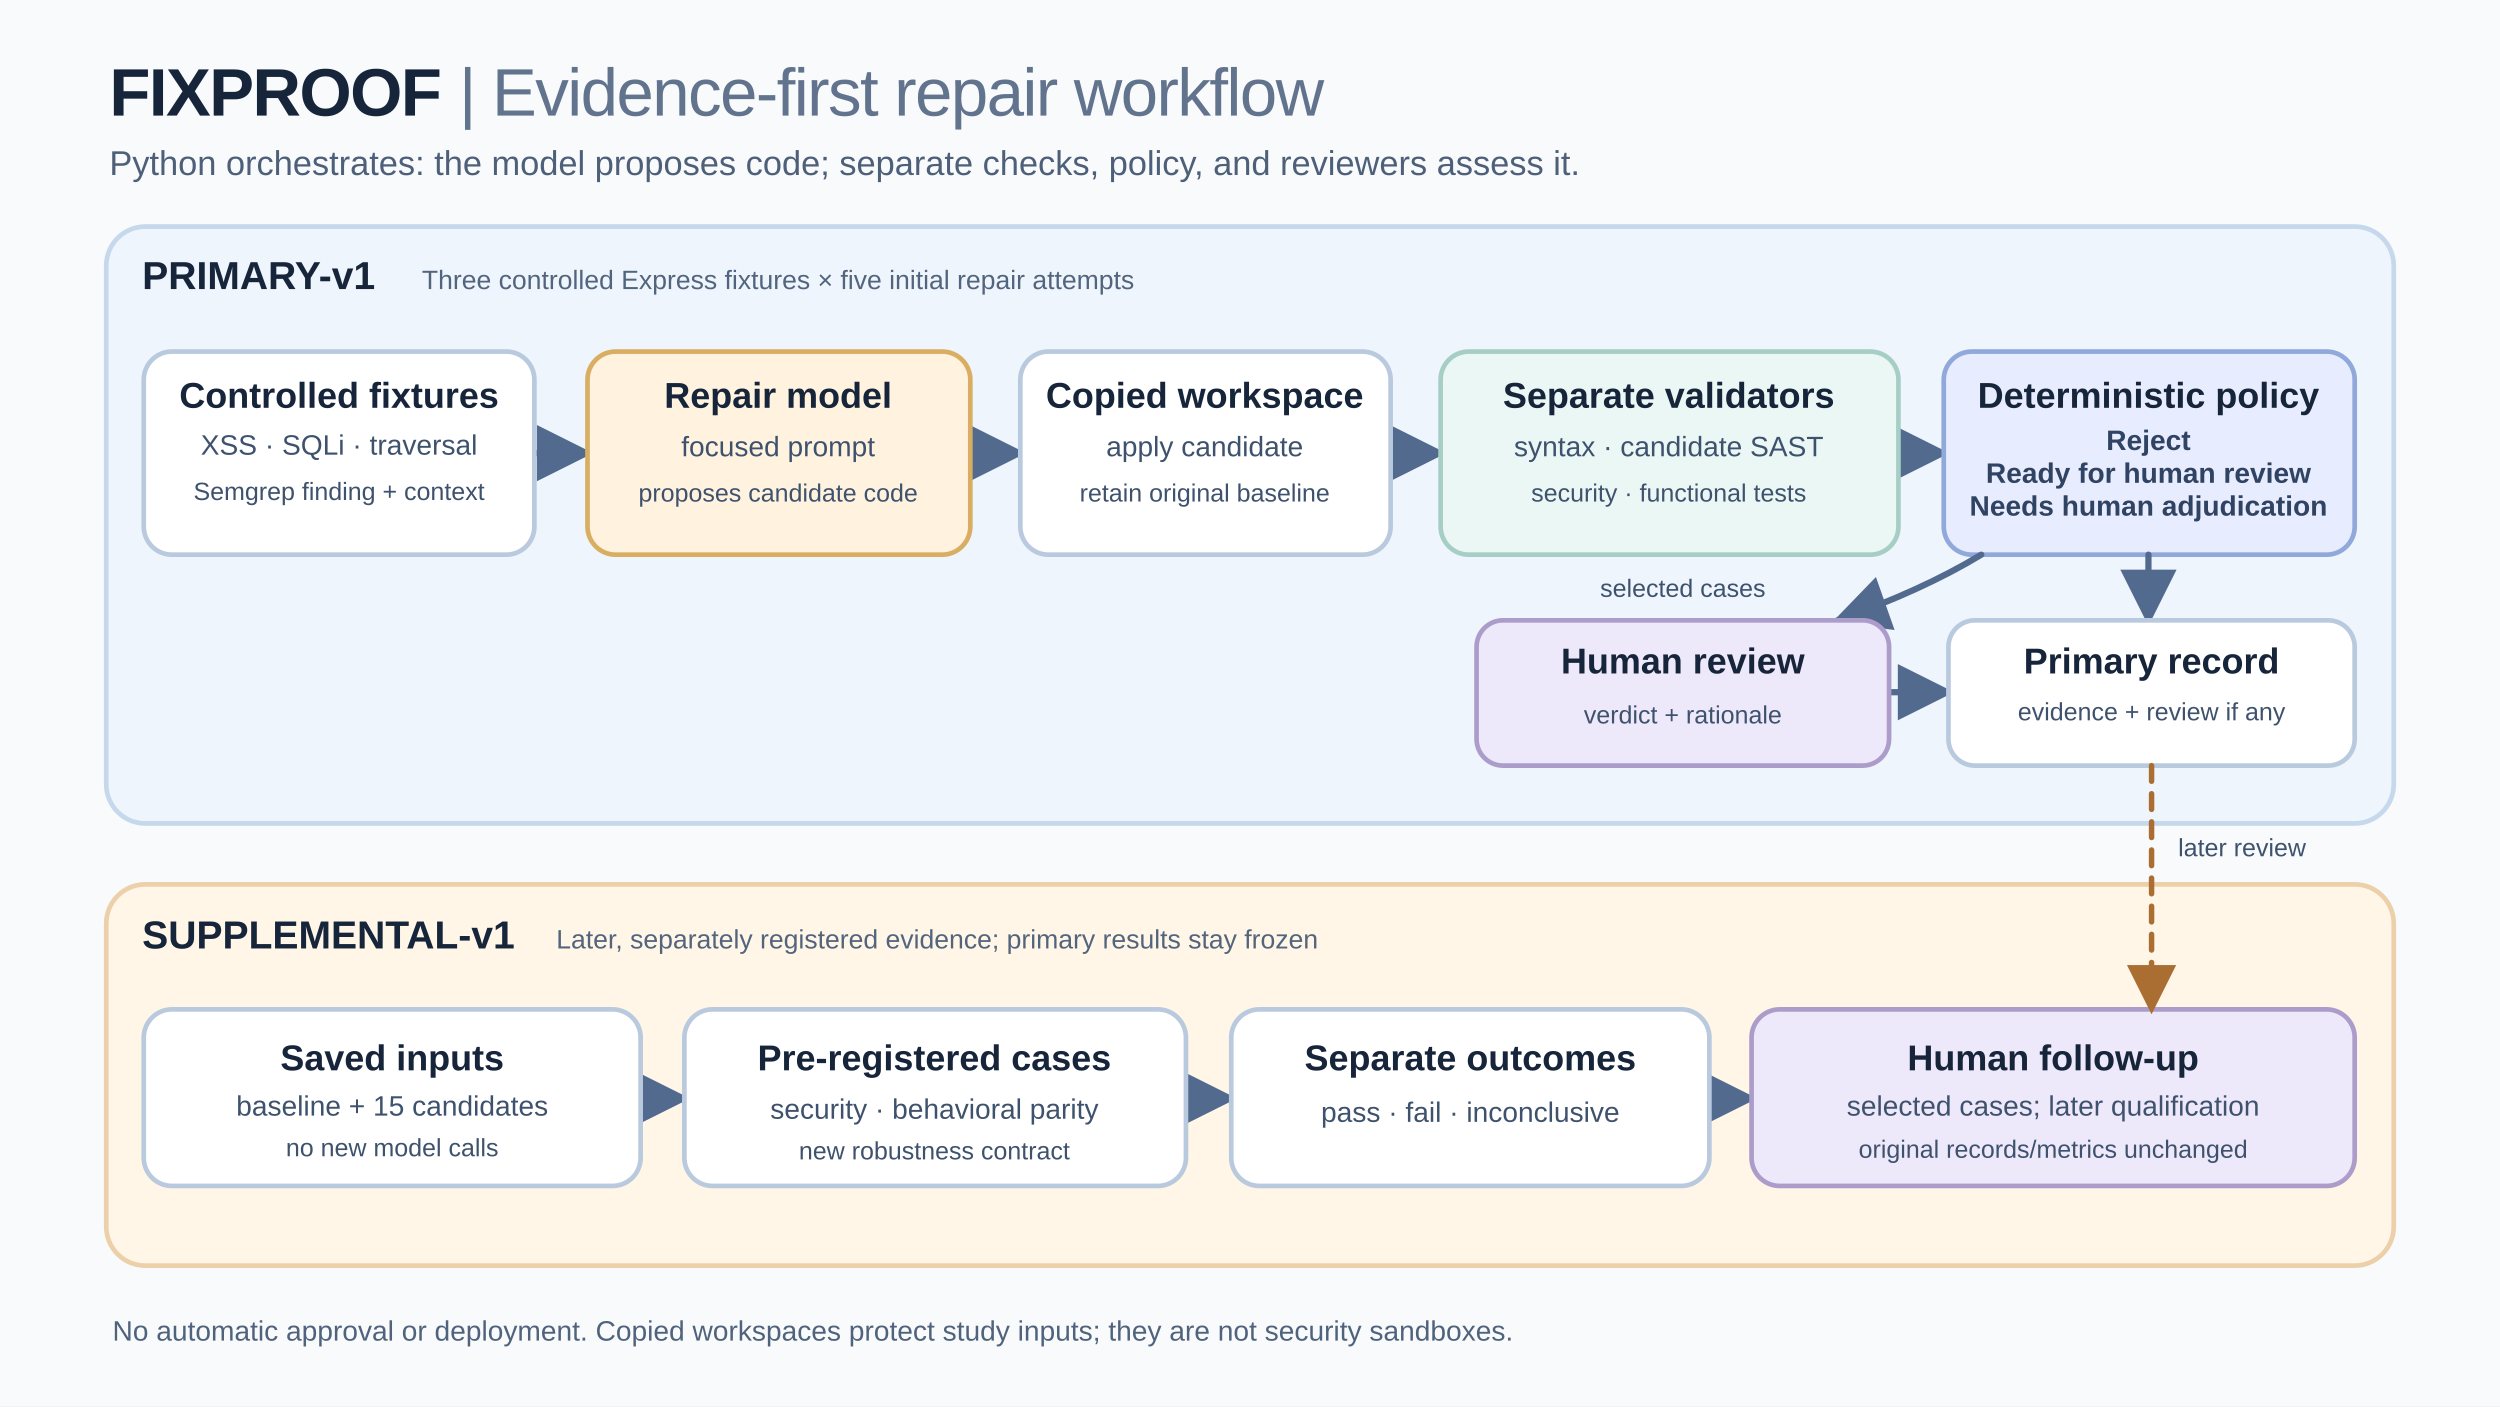
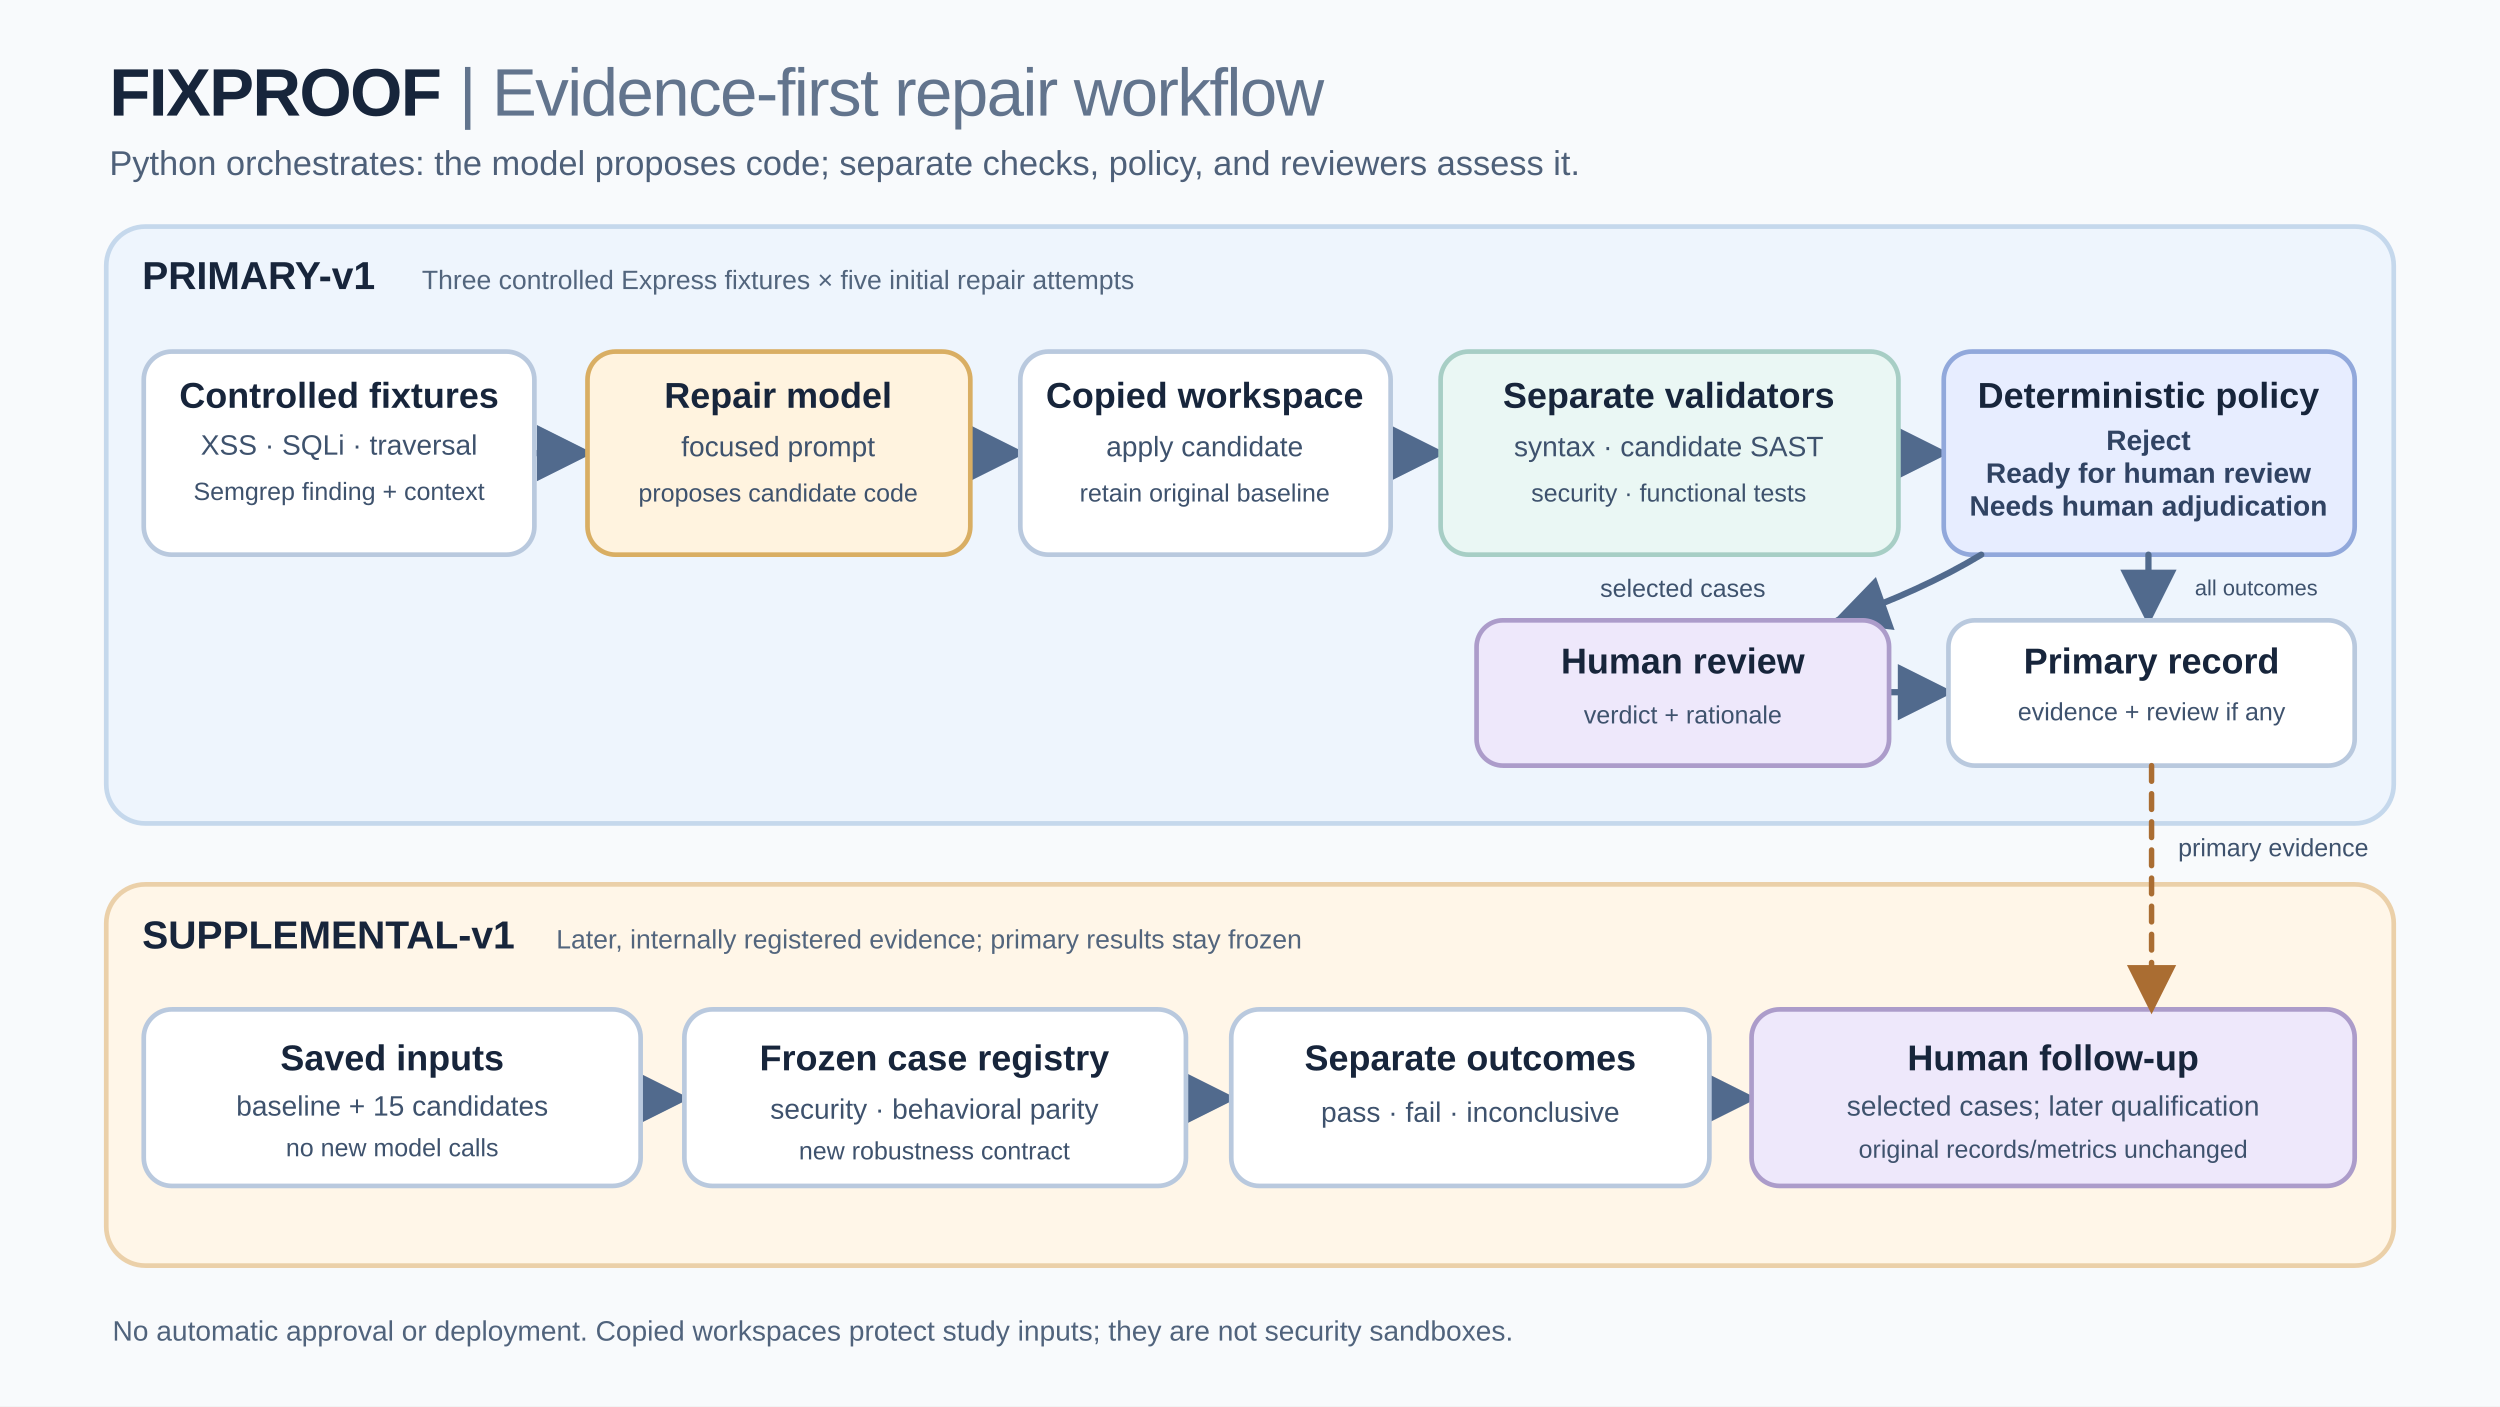
<svg xmlns="http://www.w3.org/2000/svg" width="1600" height="900" viewBox="0 0 1600 900" role="img" aria-labelledby="title description">
  <defs>
    <marker id="arrow" viewBox="0 0 10 10" refX="9" refY="5" markerWidth="9" markerHeight="9" orient="auto-start-reverse">
      <path d="M 0 0 L 10 5 L 0 10 z" fill="#516a8d" />
    </marker>
    <marker id="laterArrow" viewBox="0 0 10 10" refX="9" refY="5" markerWidth="9" markerHeight="9" orient="auto-start-reverse">
      <path d="M 0 0 L 10 5 L 0 10 z" fill="#aa6d32" />
    </marker>
    <style>
      text { font-family: Arial, Helvetica, sans-serif; fill: #17253b; }
      .title { font-size: 43px; font-weight: 700; letter-spacing: -1px; }
      .subtitle { font-size: 22px; fill: #4e6079; }
      .band-title { font-size: 25px; font-weight: 700; }
      .band-subtitle { font-size: 17px; fill: #52657d; }
      .node-title { font-size: 23px; font-weight: 700; }
      .node-text { font-size: 18px; fill: #3e526d; }
      .small-text { font-size: 16px; fill: #3e526d; }
+       .edge-label { font-size: 14px; fill: #3e526d; }
      .policy-text { font-size: 18px; font-weight: 600; fill: #304363; }
      .footer { font-size: 18px; fill: #50637c; }
      .main-edge { fill: none; stroke: #516a8d; stroke-width: 4; marker-end: url(#arrow); stroke-linecap: round; stroke-linejoin: round; }
      .later-edge { fill: none; stroke: #aa6d32; stroke-width: 3.5; stroke-dasharray: 10 8; marker-end: url(#laterArrow); stroke-linecap: round; stroke-linejoin: round; }
    </style>
  </defs>
  <rect x="0" y="0" width="1600" height="900" fill="#f8fafc" />
  <text x="70" y="74" class="title">FIXPROOF <tspan fill="#62748d" font-weight="400">| Evidence-first repair workflow</tspan>
  </text>
  <text x="70" y="112" class="subtitle">Python orchestrates: the model proposes code; separate checks, policy, and reviewers assess it.</text>
  <rect x="68" y="145" width="1464" height="382" rx="25" fill="#eef5fd" stroke="#c5d8ec" stroke-width="3" />
  <text x="91" y="185" class="band-title" fill="#1d4678">PRIMARY-v1</text>
  <text x="270" y="185" class="band-subtitle">Three controlled Express fixtures × five initial repair attempts</text>
  <path d="M 342 290 H 376" class="main-edge" />
  <path d="M 621 290 H 653" class="main-edge" />
  <path d="M 890 290 H 922" class="main-edge" />
  <path d="M 1215 290 H 1244" class="main-edge" />
  <rect x="92" y="225" width="250" height="130" rx="18" fill="#ffffff" stroke="#b9c9de" stroke-width="3" />
  <text x="217" y="261" class="node-title" text-anchor="middle">Controlled fixtures</text>
  <text x="217" y="291" class="node-text" text-anchor="middle">XSS · SQLi · traversal</text>
  <text x="217" y="320" class="small-text" text-anchor="middle">Semgrep finding + context</text>
  <rect x="376" y="225" width="245" height="130" rx="18" fill="#fff3df" stroke="#d9ae63" stroke-width="3" />
  <text x="498" y="261" class="node-title" text-anchor="middle">Repair model</text>
  <text x="498" y="292" class="node-text" text-anchor="middle">focused prompt</text>
  <text x="498" y="321" class="small-text" text-anchor="middle">proposes candidate code</text>
  <rect x="653" y="225" width="237" height="130" rx="18" fill="#ffffff" stroke="#b9c9de" stroke-width="3" />
  <text x="771" y="261" class="node-title" text-anchor="middle">Copied workspace</text>
  <text x="771" y="292" class="node-text" text-anchor="middle">apply candidate</text>
  <text x="771" y="321" class="small-text" text-anchor="middle">retain original baseline</text>
  <rect x="922" y="225" width="293" height="130" rx="18" fill="#eaf7f4" stroke="#a7cec5" stroke-width="3" />
  <text x="1068" y="261" class="node-title" text-anchor="middle">Separate validators</text>
  <text x="1068" y="292" class="node-text" text-anchor="middle">syntax · candidate SAST</text>
  <text x="1068" y="321" class="small-text" text-anchor="middle">security · functional tests</text>
  <rect x="1244" y="225" width="263" height="130" rx="18" fill="#e7edff" stroke="#91a8db" stroke-width="3" />
  <text x="1375" y="261" class="node-title" text-anchor="middle">Deterministic policy</text>
  <text x="1375" y="288" class="policy-text" text-anchor="middle">Reject</text>
  <text x="1375" y="309" class="policy-text" text-anchor="middle">Ready for human review</text>
  <text x="1375" y="330" class="policy-text" text-anchor="middle">Needs human adjudication</text>
  <path d="M 1268 355 Q 1230 378 1176 397" class="main-edge" />
  <text x="1077" y="382" class="small-text" text-anchor="middle">selected cases</text>
  <path d="M 1375 355 V 397" class="main-edge" />
+   <text x="1444" y="381" class="edge-label" text-anchor="middle">all outcomes</text>
  <path d="M 1209 443 H 1247" class="main-edge" />
  <rect x="945" y="397" width="264" height="93" rx="17" fill="#eee8fb" stroke="#ac9cca" stroke-width="3" />
  <text x="1077" y="431" class="node-title" text-anchor="middle">Human review</text>
  <text x="1077" y="463" class="small-text" text-anchor="middle">verdict + rationale</text>
  <rect x="1247" y="397" width="260" height="93" rx="17" fill="#ffffff" stroke="#b9c9de" stroke-width="3" />
  <text x="1377" y="431" class="node-title" text-anchor="middle">Primary record</text>
  <text x="1377" y="461" class="small-text" text-anchor="middle">evidence + review if any</text>
  <rect x="68" y="566" width="1464" height="244" rx="25" fill="#fff6e8" stroke="#ebd0a9" stroke-width="3" />
  <text x="91" y="607" class="band-title" fill="#8a5526">SUPPLEMENTAL-v1</text>
-   <text x="356" y="607" class="band-subtitle">Later, separately registered evidence; primary results stay frozen</text>
+   <text x="356" y="607" class="band-subtitle">Later, internally registered evidence; primary results stay frozen</text>
  <path d="M 410 703 H 438" class="main-edge" />
  <path d="M 759 703 H 788" class="main-edge" />
  <path d="M 1094 703 H 1121" class="main-edge" />
  <rect x="92" y="646" width="318" height="113" rx="18" fill="#ffffff" stroke="#b9c9de" stroke-width="3" />
  <text x="251" y="685" class="node-title" text-anchor="middle">Saved inputs</text>
  <text x="251" y="714" class="node-text" text-anchor="middle">baseline + 15 candidates</text>
  <text x="251" y="740" class="small-text" text-anchor="middle">no new model calls</text>
  <rect x="438" y="646" width="321" height="113" rx="18" fill="#ffffff" stroke="#b9c9de" stroke-width="3" />
-   <text x="598" y="685" class="node-title" text-anchor="middle">Pre-registered cases</text>
+   <text x="598" y="685" class="node-title" text-anchor="middle">Frozen case registry</text>
  <text x="598" y="716" class="node-text" text-anchor="middle">security · behavioral parity</text>
  <text x="598" y="742" class="small-text" text-anchor="middle">new robustness contract</text>
  <rect x="788" y="646" width="306" height="113" rx="18" fill="#ffffff" stroke="#b9c9de" stroke-width="3" />
  <text x="941" y="685" class="node-title" text-anchor="middle">Separate outcomes</text>
  <text x="941" y="718" class="node-text" text-anchor="middle">pass · fail · inconclusive</text>
  <rect x="1121" y="646" width="386" height="113" rx="18" fill="#eee8fb" stroke="#ac9cca" stroke-width="3" />
  <text x="1314" y="685" class="node-title" text-anchor="middle">Human follow-up</text>
  <text x="1314" y="714" class="node-text" text-anchor="middle">selected cases; later qualification</text>
  <text x="1314" y="741" class="small-text" text-anchor="middle">original records/metrics unchanged</text>
  <path d="M 1377 490 V 646" class="later-edge" />
-   <text x="1394" y="548" class="small-text" fill="#915b29">later review</text>
+   <text x="1394" y="548" class="small-text" fill="#915b29">primary evidence</text>
  <text x="72" y="858" class="footer">No automatic approval or deployment. Copied workspaces protect study inputs; they are not security sandboxes.</text>
</svg>
